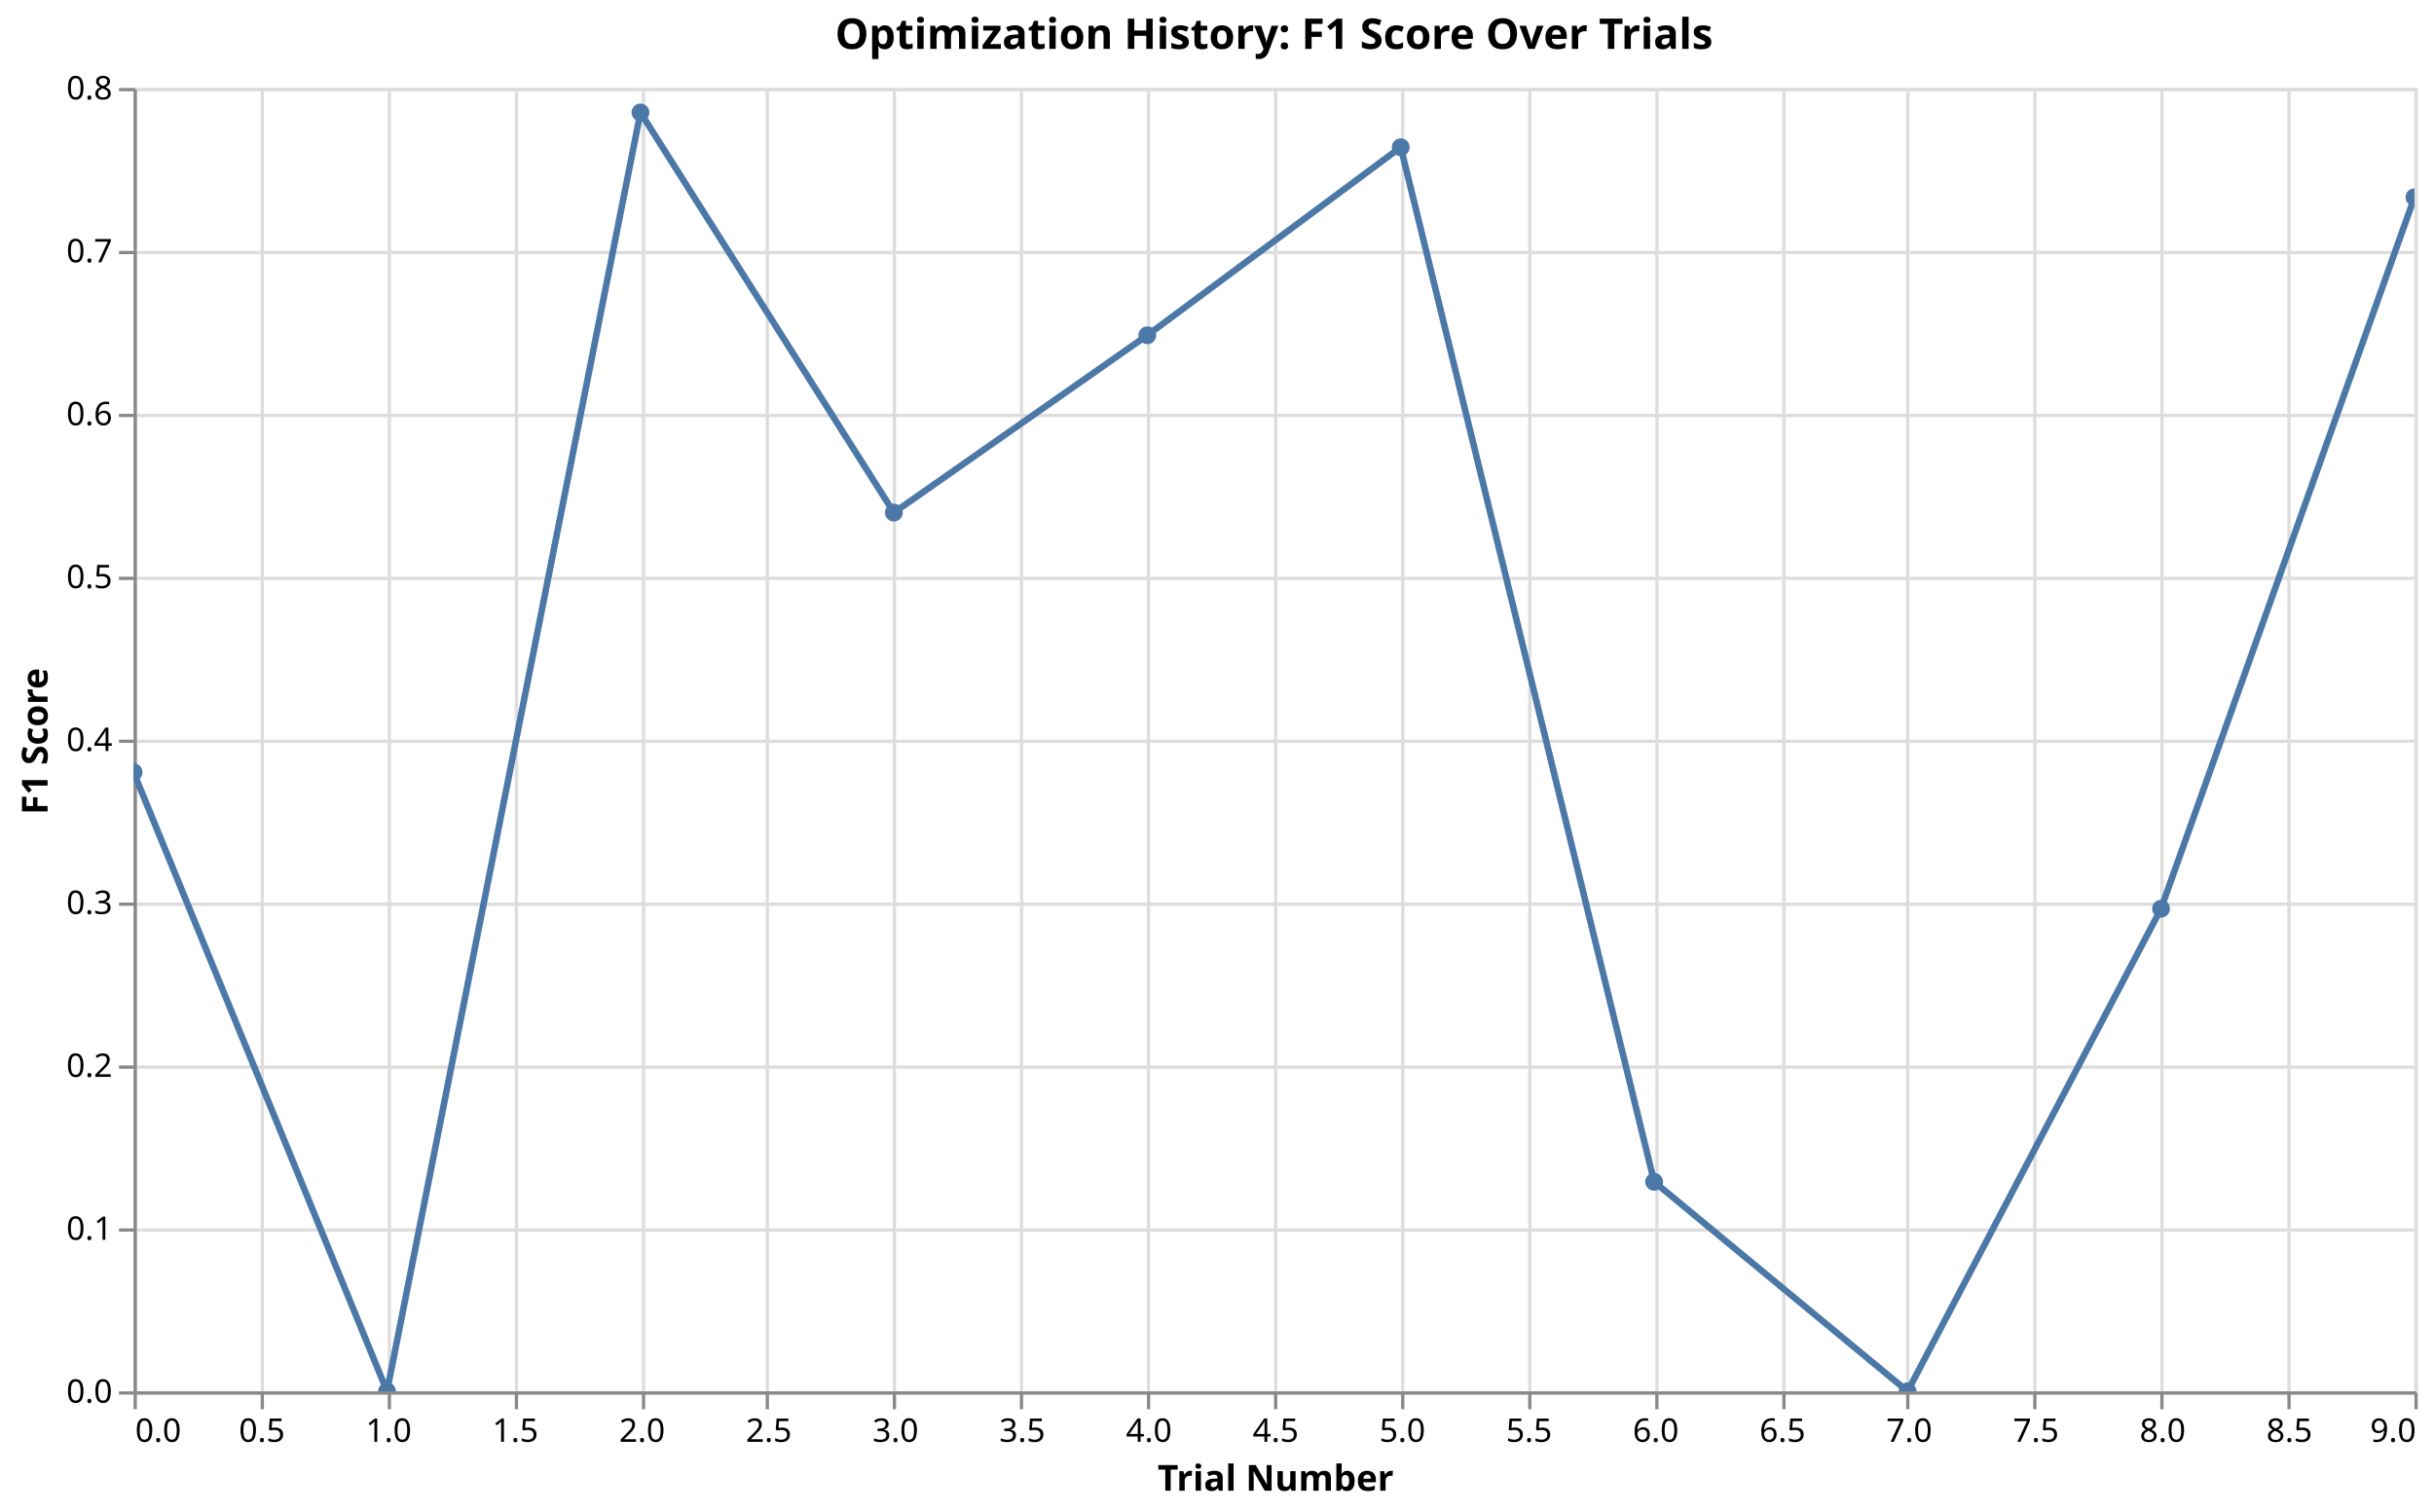
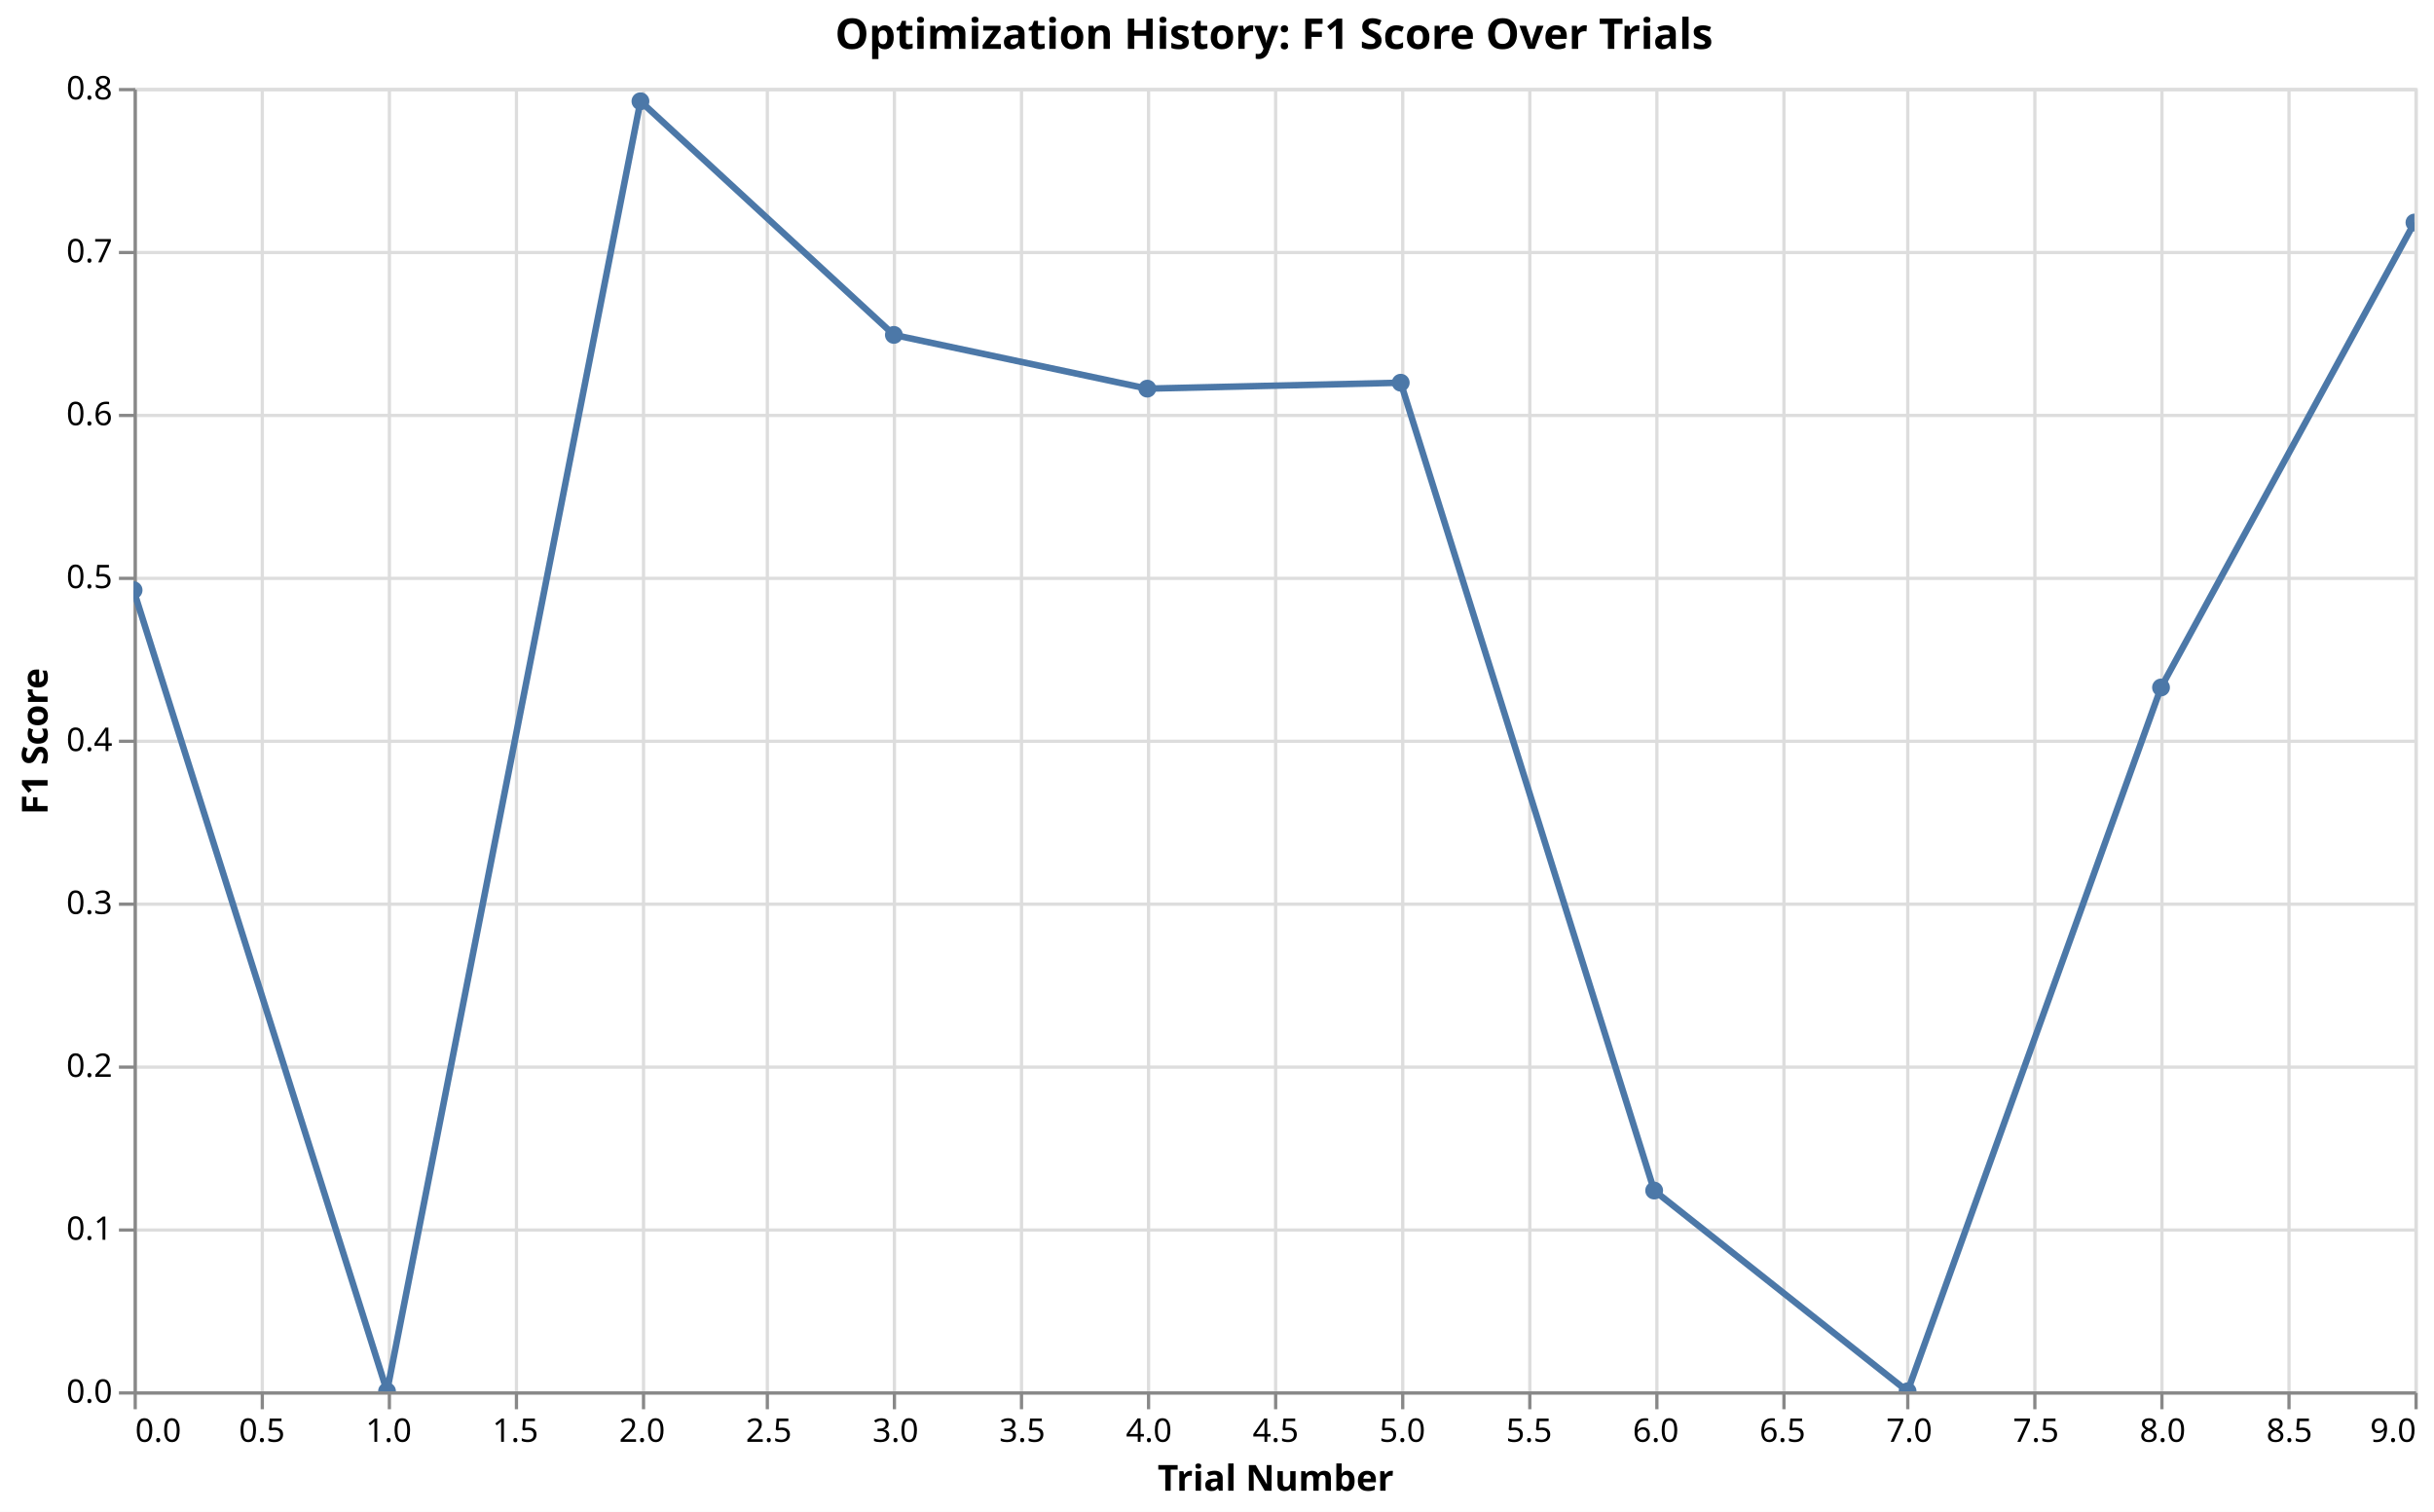
<svg xmlns="http://www.w3.org/2000/svg" version="1.1" class="marks" width="747" height="464" viewBox="0 0 747 464">
  <rect width="747" height="464" fill="white" />
  <g fill="none" stroke-miterlimit="10" transform="translate(41,27)">
    <g class="mark-group role-frame root" role="graphics-object" aria-roledescription="group mark container">
      <g transform="translate(0,0)">
        <path class="background" aria-hidden="true" d="M0.5,0.5h700v400h-700Z" stroke="#ddd" />
        <g>
          <g class="mark-group role-axis" aria-hidden="true">
            <g transform="translate(0.5,400.5)">
              <path class="background" aria-hidden="true" d="M0,0h0v0h0Z" pointer-events="none" />
              <g>
                <g class="mark-rule role-axis-grid" pointer-events="none">
                  <line transform="translate(0,-400)" x2="0" y2="400" stroke="#ddd" stroke-width="1" opacity="1" />
                  <line transform="translate(39,-400)" x2="0" y2="400" stroke="#ddd" stroke-width="1" opacity="1" />
                  <line transform="translate(78,-400)" x2="0" y2="400" stroke="#ddd" stroke-width="1" opacity="1" />
                  <line transform="translate(117,-400)" x2="0" y2="400" stroke="#ddd" stroke-width="1" opacity="1" />
                  <line transform="translate(156,-400)" x2="0" y2="400" stroke="#ddd" stroke-width="1" opacity="1" />
                  <line transform="translate(194,-400)" x2="0" y2="400" stroke="#ddd" stroke-width="1" opacity="1" />
                  <line transform="translate(233,-400)" x2="0" y2="400" stroke="#ddd" stroke-width="1" opacity="1" />
                  <line transform="translate(272,-400)" x2="0" y2="400" stroke="#ddd" stroke-width="1" opacity="1" />
                  <line transform="translate(311,-400)" x2="0" y2="400" stroke="#ddd" stroke-width="1" opacity="1" />
                  <line transform="translate(350,-400)" x2="0" y2="400" stroke="#ddd" stroke-width="1" opacity="1" />
                  <line transform="translate(389,-400)" x2="0" y2="400" stroke="#ddd" stroke-width="1" opacity="1" />
                  <line transform="translate(428,-400)" x2="0" y2="400" stroke="#ddd" stroke-width="1" opacity="1" />
                  <line transform="translate(467,-400)" x2="0" y2="400" stroke="#ddd" stroke-width="1" opacity="1" />
                  <line transform="translate(506,-400)" x2="0" y2="400" stroke="#ddd" stroke-width="1" opacity="1" />
                  <line transform="translate(544,-400)" x2="0" y2="400" stroke="#ddd" stroke-width="1" opacity="1" />
                  <line transform="translate(583,-400)" x2="0" y2="400" stroke="#ddd" stroke-width="1" opacity="1" />
                  <line transform="translate(622,-400)" x2="0" y2="400" stroke="#ddd" stroke-width="1" opacity="1" />
                  <line transform="translate(661,-400)" x2="0" y2="400" stroke="#ddd" stroke-width="1" opacity="1" />
                  <line transform="translate(700,-400)" x2="0" y2="400" stroke="#ddd" stroke-width="1" opacity="1" />
                </g>
              </g>
              <path class="foreground" aria-hidden="true" d="" pointer-events="none" display="none" />
            </g>
          </g>
          <g class="mark-group role-axis" aria-hidden="true">
            <g transform="translate(0.5,0.5)">
              <path class="background" aria-hidden="true" d="M0,0h0v0h0Z" pointer-events="none" />
              <g>
                <g class="mark-rule role-axis-grid" pointer-events="none">
                  <line transform="translate(0,400)" x2="700" y2="0" stroke="#ddd" stroke-width="1" opacity="1" />
                  <line transform="translate(0,350)" x2="700" y2="0" stroke="#ddd" stroke-width="1" opacity="1" />
                  <line transform="translate(0,300)" x2="700" y2="0" stroke="#ddd" stroke-width="1" opacity="1" />
                  <line transform="translate(0,250)" x2="700" y2="0" stroke="#ddd" stroke-width="1" opacity="1" />
                  <line transform="translate(0,200)" x2="700" y2="0" stroke="#ddd" stroke-width="1" opacity="1" />
                  <line transform="translate(0,150)" x2="700" y2="0" stroke="#ddd" stroke-width="1" opacity="1" />
                  <line transform="translate(0,100)" x2="700" y2="0" stroke="#ddd" stroke-width="1" opacity="1" />
                  <line transform="translate(0,50)" x2="700" y2="0" stroke="#ddd" stroke-width="1" opacity="1" />
                  <line transform="translate(0,0)" x2="700" y2="0" stroke="#ddd" stroke-width="1" opacity="1" />
                </g>
              </g>
              <path class="foreground" aria-hidden="true" d="" pointer-events="none" display="none" />
            </g>
          </g>
          <g class="mark-group role-axis" role="graphics-symbol" aria-roledescription="axis" aria-label="X-axis titled 'Trial Number' for a linear scale with values from 0 to 9">
            <g transform="translate(0.5,400.5)">
              <path class="background" aria-hidden="true" d="M0,0h0v0h0Z" pointer-events="none" />
              <g>
                <g class="mark-rule role-axis-tick" pointer-events="none">
                  <line transform="translate(0,0)" x2="0" y2="5" stroke="#888" stroke-width="1" opacity="1" />
                  <line transform="translate(39,0)" x2="0" y2="5" stroke="#888" stroke-width="1" opacity="1" />
                  <line transform="translate(78,0)" x2="0" y2="5" stroke="#888" stroke-width="1" opacity="1" />
                  <line transform="translate(117,0)" x2="0" y2="5" stroke="#888" stroke-width="1" opacity="1" />
                  <line transform="translate(156,0)" x2="0" y2="5" stroke="#888" stroke-width="1" opacity="1" />
                  <line transform="translate(194,0)" x2="0" y2="5" stroke="#888" stroke-width="1" opacity="1" />
                  <line transform="translate(233,0)" x2="0" y2="5" stroke="#888" stroke-width="1" opacity="1" />
                  <line transform="translate(272,0)" x2="0" y2="5" stroke="#888" stroke-width="1" opacity="1" />
                  <line transform="translate(311,0)" x2="0" y2="5" stroke="#888" stroke-width="1" opacity="1" />
                  <line transform="translate(350,0)" x2="0" y2="5" stroke="#888" stroke-width="1" opacity="1" />
                  <line transform="translate(389,0)" x2="0" y2="5" stroke="#888" stroke-width="1" opacity="1" />
                  <line transform="translate(428,0)" x2="0" y2="5" stroke="#888" stroke-width="1" opacity="1" />
                  <line transform="translate(467,0)" x2="0" y2="5" stroke="#888" stroke-width="1" opacity="1" />
                  <line transform="translate(506,0)" x2="0" y2="5" stroke="#888" stroke-width="1" opacity="1" />
                  <line transform="translate(544,0)" x2="0" y2="5" stroke="#888" stroke-width="1" opacity="1" />
                  <line transform="translate(583,0)" x2="0" y2="5" stroke="#888" stroke-width="1" opacity="1" />
                  <line transform="translate(622,0)" x2="0" y2="5" stroke="#888" stroke-width="1" opacity="1" />
                  <line transform="translate(661,0)" x2="0" y2="5" stroke="#888" stroke-width="1" opacity="1" />
                  <line transform="translate(700,0)" x2="0" y2="5" stroke="#888" stroke-width="1" opacity="1" />
                </g>
                <g class="mark-text role-axis-label" pointer-events="none">
                  <text text-anchor="start" transform="translate(0,15)" font-family="sans-serif" font-size="10px" fill="#000" opacity="1">0.0</text>
                  <text text-anchor="middle" transform="translate(38.88889,15)" font-family="sans-serif" font-size="10px" fill="#000" opacity="1">0.5</text>
                  <text text-anchor="middle" transform="translate(77.77778,15)" font-family="sans-serif" font-size="10px" fill="#000" opacity="1">1.0</text>
                  <text text-anchor="middle" transform="translate(116.6667,15)" font-family="sans-serif" font-size="10px" fill="#000" opacity="1">1.5</text>
                  <text text-anchor="middle" transform="translate(155.5556,15)" font-family="sans-serif" font-size="10px" fill="#000" opacity="1">2.0</text>
                  <text text-anchor="middle" transform="translate(194.4444,15)" font-family="sans-serif" font-size="10px" fill="#000" opacity="1">2.5</text>
                  <text text-anchor="middle" transform="translate(233.3333,15)" font-family="sans-serif" font-size="10px" fill="#000" opacity="1">3.0</text>
                  <text text-anchor="middle" transform="translate(272.2222,15)" font-family="sans-serif" font-size="10px" fill="#000" opacity="1">3.5</text>
                  <text text-anchor="middle" transform="translate(311.1111,15)" font-family="sans-serif" font-size="10px" fill="#000" opacity="1">4.0</text>
                  <text text-anchor="middle" transform="translate(350,15)" font-family="sans-serif" font-size="10px" fill="#000" opacity="1">4.5</text>
                  <text text-anchor="middle" transform="translate(388.8889,15)" font-family="sans-serif" font-size="10px" fill="#000" opacity="1">5.0</text>
                  <text text-anchor="middle" transform="translate(427.7778,15)" font-family="sans-serif" font-size="10px" fill="#000" opacity="1">5.5</text>
                  <text text-anchor="middle" transform="translate(466.6667,15)" font-family="sans-serif" font-size="10px" fill="#000" opacity="1">6.0</text>
                  <text text-anchor="middle" transform="translate(505.5556,15)" font-family="sans-serif" font-size="10px" fill="#000" opacity="1">6.5</text>
                  <text text-anchor="middle" transform="translate(544.4444,15)" font-family="sans-serif" font-size="10px" fill="#000" opacity="1">7.0</text>
                  <text text-anchor="middle" transform="translate(583.3333,15)" font-family="sans-serif" font-size="10px" fill="#000" opacity="1">7.5</text>
                  <text text-anchor="middle" transform="translate(622.2222,15)" font-family="sans-serif" font-size="10px" fill="#000" opacity="1">8.0</text>
                  <text text-anchor="middle" transform="translate(661.1111,15)" font-family="sans-serif" font-size="10px" fill="#000" opacity="1">8.5</text>
                  <text text-anchor="end" transform="translate(700,15)" font-family="sans-serif" font-size="10px" fill="#000" opacity="1">9.0</text>
                </g>
                <g class="mark-rule role-axis-domain" pointer-events="none">
                  <line transform="translate(0,0)" x2="700" y2="0" stroke="#888" stroke-width="1" opacity="1" />
                </g>
                <g class="mark-text role-axis-title" pointer-events="none">
                  <text text-anchor="middle" transform="translate(350,30)" font-family="sans-serif" font-size="11px" font-weight="bold" fill="#000" opacity="1">Trial Number</text>
                </g>
              </g>
              <path class="foreground" aria-hidden="true" d="" pointer-events="none" display="none" />
            </g>
          </g>
          <g class="mark-group role-axis" role="graphics-symbol" aria-roledescription="axis" aria-label="Y-axis titled 'F1 Score' for a linear scale with values from 0.0 to 0.8">
            <g transform="translate(0.5,0.5)">
              <path class="background" aria-hidden="true" d="M0,0h0v0h0Z" pointer-events="none" />
              <g>
                <g class="mark-rule role-axis-tick" pointer-events="none">
                  <line transform="translate(0,400)" x2="-5" y2="0" stroke="#888" stroke-width="1" opacity="1" />
                  <line transform="translate(0,350)" x2="-5" y2="0" stroke="#888" stroke-width="1" opacity="1" />
                  <line transform="translate(0,300)" x2="-5" y2="0" stroke="#888" stroke-width="1" opacity="1" />
                  <line transform="translate(0,250)" x2="-5" y2="0" stroke="#888" stroke-width="1" opacity="1" />
                  <line transform="translate(0,200)" x2="-5" y2="0" stroke="#888" stroke-width="1" opacity="1" />
                  <line transform="translate(0,150)" x2="-5" y2="0" stroke="#888" stroke-width="1" opacity="1" />
                  <line transform="translate(0,100)" x2="-5" y2="0" stroke="#888" stroke-width="1" opacity="1" />
                  <line transform="translate(0,50)" x2="-5" y2="0" stroke="#888" stroke-width="1" opacity="1" />
                  <line transform="translate(0,0)" x2="-5" y2="0" stroke="#888" stroke-width="1" opacity="1" />
                </g>
                <g class="mark-text role-axis-label" pointer-events="none">
                  <text text-anchor="end" transform="translate(-7,403)" font-family="sans-serif" font-size="10px" fill="#000" opacity="1">0.0</text>
                  <text text-anchor="end" transform="translate(-7,353)" font-family="sans-serif" font-size="10px" fill="#000" opacity="1">0.1</text>
                  <text text-anchor="end" transform="translate(-7,303)" font-family="sans-serif" font-size="10px" fill="#000" opacity="1">0.2</text>
                  <text text-anchor="end" transform="translate(-7,253)" font-family="sans-serif" font-size="10px" fill="#000" opacity="1">0.3</text>
                  <text text-anchor="end" transform="translate(-7,203)" font-family="sans-serif" font-size="10px" fill="#000" opacity="1">0.4</text>
                  <text text-anchor="end" transform="translate(-7,153)" font-family="sans-serif" font-size="10px" fill="#000" opacity="1">0.5</text>
                  <text text-anchor="end" transform="translate(-7,103)" font-family="sans-serif" font-size="10px" fill="#000" opacity="1">0.6</text>
                  <text text-anchor="end" transform="translate(-7,53)" font-family="sans-serif" font-size="10px" fill="#000" opacity="1">0.7</text>
                  <text text-anchor="end" transform="translate(-7,3)" font-family="sans-serif" font-size="10px" fill="#000" opacity="1">0.8</text>
                </g>
                <g class="mark-rule role-axis-domain" pointer-events="none">
                  <line transform="translate(0,400)" x2="0" y2="-400" stroke="#888" stroke-width="1" opacity="1" />
                </g>
                <g class="mark-text role-axis-title" pointer-events="none">
                  <text text-anchor="middle" transform="translate(-24.90137,200) rotate(-90) translate(0,-2)" font-family="sans-serif" font-size="11px" font-weight="bold" fill="#000" opacity="1">F1 Score</text>
                </g>
              </g>
              <path class="foreground" aria-hidden="true" d="" pointer-events="none" display="none" />
            </g>
          </g>
          <g class="mark-line role-mark layer_0_marks" clip-path="url(#clip1)" role="graphics-object" aria-roledescription="line mark container">
-             <path aria-label="Trial Number: 0; F1 Score: 0.380003666884; trial: 0; f1: 0.3800" role="graphics-symbol" aria-roledescription="line mark" d="M0,209.998L77.778,400L155.556,7.521L233.333,130.311L311.111,75.893L388.889,18.187L466.667,335.702L544.444,400L622.222,251.885L700,33.545" stroke="#4c78a8" stroke-width="2" />
+             <path aria-label="Trial Number: 0; F1 Score: 0.49174287418; trial: 0; f1: 0.4917" role="graphics-symbol" aria-roledescription="line mark" d="M0,154.129L77.778,400L155.556,4.075L233.333,75.784L311.111,92.275L388.889,90.455L466.667,338.383L544.444,400L622.222,183.989L700,41.299" stroke="#4c78a8" stroke-width="2" />
          </g>
          <g class="mark-symbol role-mark layer_1_marks" clip-path="url(#clip2)" role="graphics-object" aria-roledescription="symbol mark container">
-             <path aria-label="Trial Number: 0; F1 Score: 0.380003666884; trial: 0; f1: 0.3800" role="graphics-symbol" aria-roledescription="point" transform="translate(0,209.9982)" d="M2.739,0A2.739,2.739,0,1,1,-2.739,0A2.739,2.739,0,1,1,2.739,0" fill="#4c78a8" stroke-width="2" opacity="1" />
+             <path aria-label="Trial Number: 0; F1 Score: 0.49174287418; trial: 0; f1: 0.4917" role="graphics-symbol" aria-roledescription="point" transform="translate(0,154.1286)" d="M2.739,0A2.739,2.739,0,1,1,-2.739,0A2.739,2.739,0,1,1,2.739,0" fill="#4c78a8" stroke-width="2" opacity="1" />
            <path aria-label="Trial Number: 1; F1 Score: 0; trial: 1; f1: 0.0000" role="graphics-symbol" aria-roledescription="point" transform="translate(77.77778,400)" d="M2.739,0A2.739,2.739,0,1,1,-2.739,0A2.739,2.739,0,1,1,2.739,0" fill="#4c78a8" stroke-width="2" opacity="1" />
-             <path aria-label="Trial Number: 2; F1 Score: 0.784958592005; trial: 2; f1: 0.7850" role="graphics-symbol" aria-roledescription="point" transform="translate(155.5556,7.520704)" d="M2.739,0A2.739,2.739,0,1,1,-2.739,0A2.739,2.739,0,1,1,2.739,0" fill="#4c78a8" stroke-width="2" opacity="1" />
-             <path aria-label="Trial Number: 3; F1 Score: 0.539378390817; trial: 3; f1: 0.5394" role="graphics-symbol" aria-roledescription="point" transform="translate(233.3333,130.3108)" d="M2.739,0A2.739,2.739,0,1,1,-2.739,0A2.739,2.739,0,1,1,2.739,0" fill="#4c78a8" stroke-width="2" opacity="1" />
-             <path aria-label="Trial Number: 4; F1 Score: 0.648214098216; trial: 4; f1: 0.6482" role="graphics-symbol" aria-roledescription="point" transform="translate(311.1111,75.89295)" d="M2.739,0A2.739,2.739,0,1,1,-2.739,0A2.739,2.739,0,1,1,2.739,0" fill="#4c78a8" stroke-width="2" opacity="1" />
-             <path aria-label="Trial Number: 5; F1 Score: 0.763626424866; trial: 5; f1: 0.7636" role="graphics-symbol" aria-roledescription="point" transform="translate(388.8889,18.18679)" d="M2.739,0A2.739,2.739,0,1,1,-2.739,0A2.739,2.739,0,1,1,2.739,0" fill="#4c78a8" stroke-width="2" opacity="1" />
-             <path aria-label="Trial Number: 6; F1 Score: 0.128596492283; trial: 6; f1: 0.1286" role="graphics-symbol" aria-roledescription="point" transform="translate(466.6667,335.7018)" d="M2.739,0A2.739,2.739,0,1,1,-2.739,0A2.739,2.739,0,1,1,2.739,0" fill="#4c78a8" stroke-width="2" opacity="1" />
+             <path aria-label="Trial Number: 2; F1 Score: 0.791850435935; trial: 2; f1: 0.7919" role="graphics-symbol" aria-roledescription="point" transform="translate(155.5556,4.074782)" d="M2.739,0A2.739,2.739,0,1,1,-2.739,0A2.739,2.739,0,1,1,2.739,0" fill="#4c78a8" stroke-width="2" opacity="1" />
+             <path aria-label="Trial Number: 3; F1 Score: 0.648432278309; trial: 3; f1: 0.6484" role="graphics-symbol" aria-roledescription="point" transform="translate(233.3333,75.78386)" d="M2.739,0A2.739,2.739,0,1,1,-2.739,0A2.739,2.739,0,1,1,2.739,0" fill="#4c78a8" stroke-width="2" opacity="1" />
+             <path aria-label="Trial Number: 4; F1 Score: 0.615449592798; trial: 4; f1: 0.6154" role="graphics-symbol" aria-roledescription="point" transform="translate(311.1111,92.2752)" d="M2.739,0A2.739,2.739,0,1,1,-2.739,0A2.739,2.739,0,1,1,2.739,0" fill="#4c78a8" stroke-width="2" opacity="1" />
+             <path aria-label="Trial Number: 5; F1 Score: 0.619089177664; trial: 5; f1: 0.6191" role="graphics-symbol" aria-roledescription="point" transform="translate(388.8889,90.45541)" d="M2.739,0A2.739,2.739,0,1,1,-2.739,0A2.739,2.739,0,1,1,2.739,0" fill="#4c78a8" stroke-width="2" opacity="1" />
+             <path aria-label="Trial Number: 6; F1 Score: 0.123234806578; trial: 6; f1: 0.1232" role="graphics-symbol" aria-roledescription="point" transform="translate(466.6667,338.3826)" d="M2.739,0A2.739,2.739,0,1,1,-2.739,0A2.739,2.739,0,1,1,2.739,0" fill="#4c78a8" stroke-width="2" opacity="1" />
            <path aria-label="Trial Number: 7; F1 Score: 0; trial: 7; f1: 0.0000" role="graphics-symbol" aria-roledescription="point" transform="translate(544.4444,400)" d="M2.739,0A2.739,2.739,0,1,1,-2.739,0A2.739,2.739,0,1,1,2.739,0" fill="#4c78a8" stroke-width="2" opacity="1" />
-             <path aria-label="Trial Number: 8; F1 Score: 0.296229208771; trial: 8; f1: 0.2962" role="graphics-symbol" aria-roledescription="point" transform="translate(622.2222,251.8854)" d="M2.739,0A2.739,2.739,0,1,1,-2.739,0A2.739,2.739,0,1,1,2.739,0" fill="#4c78a8" stroke-width="2" opacity="1" />
-             <path aria-label="Trial Number: 9; F1 Score: 0.732909046907; trial: 9; f1: 0.7329" role="graphics-symbol" aria-roledescription="point" transform="translate(700,33.54548)" d="M2.739,0A2.739,2.739,0,1,1,-2.739,0A2.739,2.739,0,1,1,2.739,0" fill="#4c78a8" stroke-width="2" opacity="1" />
+             <path aria-label="Trial Number: 8; F1 Score: 0.432022126919; trial: 8; f1: 0.4320" role="graphics-symbol" aria-roledescription="point" transform="translate(622.2222,183.9889)" d="M2.739,0A2.739,2.739,0,1,1,-2.739,0A2.739,2.739,0,1,1,2.739,0" fill="#4c78a8" stroke-width="2" opacity="1" />
+             <path aria-label="Trial Number: 9; F1 Score: 0.717401434591; trial: 9; f1: 0.7174" role="graphics-symbol" aria-roledescription="point" transform="translate(700,41.29928)" d="M2.739,0A2.739,2.739,0,1,1,-2.739,0A2.739,2.739,0,1,1,2.739,0" fill="#4c78a8" stroke-width="2" opacity="1" />
          </g>
          <g class="mark-group role-title">
            <g transform="translate(350,-22)">
              <path class="background" aria-hidden="true" d="M0,0h0v0h0Z" pointer-events="none" />
              <g>
                <g class="mark-text role-title-text" role="graphics-symbol" aria-roledescription="title" aria-label="Title text 'Optimization History: F1 Score Over Trials'" pointer-events="none">
                  <text text-anchor="middle" transform="translate(0,10)" font-family="sans-serif" font-size="13px" font-weight="bold" fill="#000" opacity="1">Optimization History: F1 Score Over Trials</text>
                </g>
              </g>
              <path class="foreground" aria-hidden="true" d="" pointer-events="none" display="none" />
            </g>
          </g>
        </g>
        <path class="foreground" aria-hidden="true" d="" display="none" />
      </g>
    </g>
  </g>
  <defs>
    <clipPath id="clip1">
      <rect x="0" y="0" width="700" height="400" />
    </clipPath>
    <clipPath id="clip2">
      <rect x="0" y="0" width="700" height="400" />
    </clipPath>
  </defs>
</svg>
